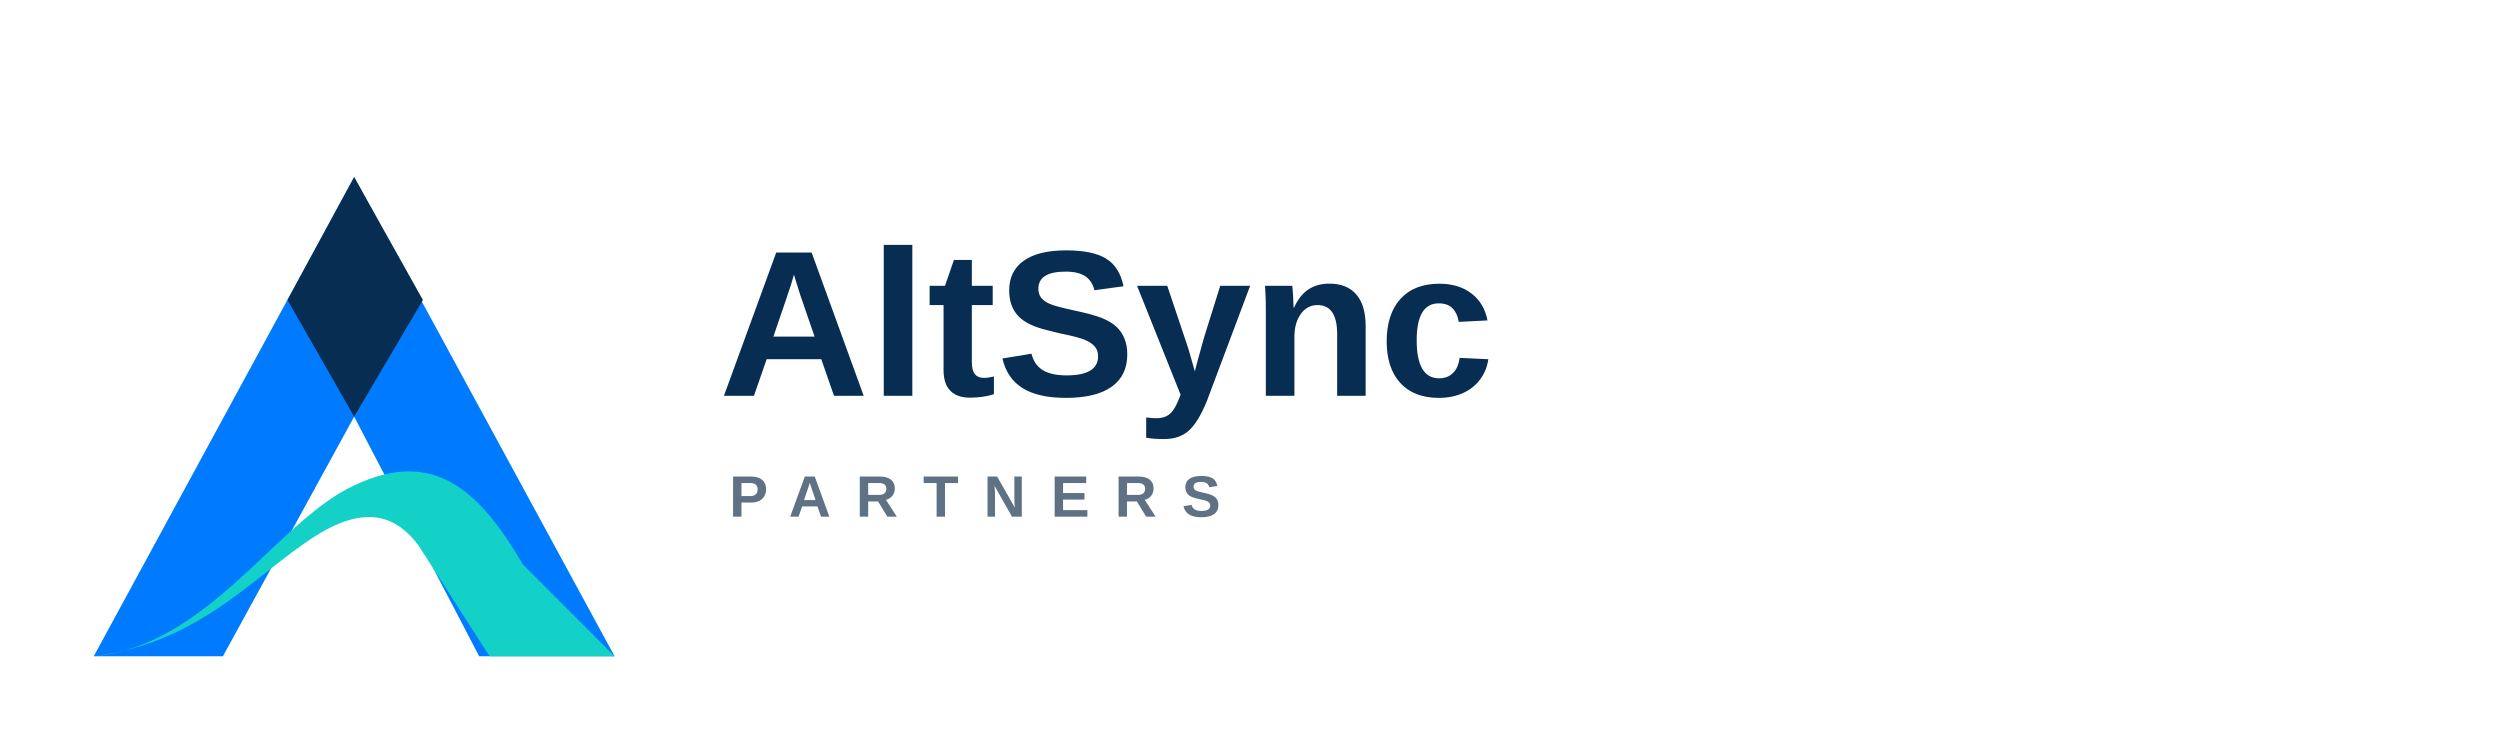
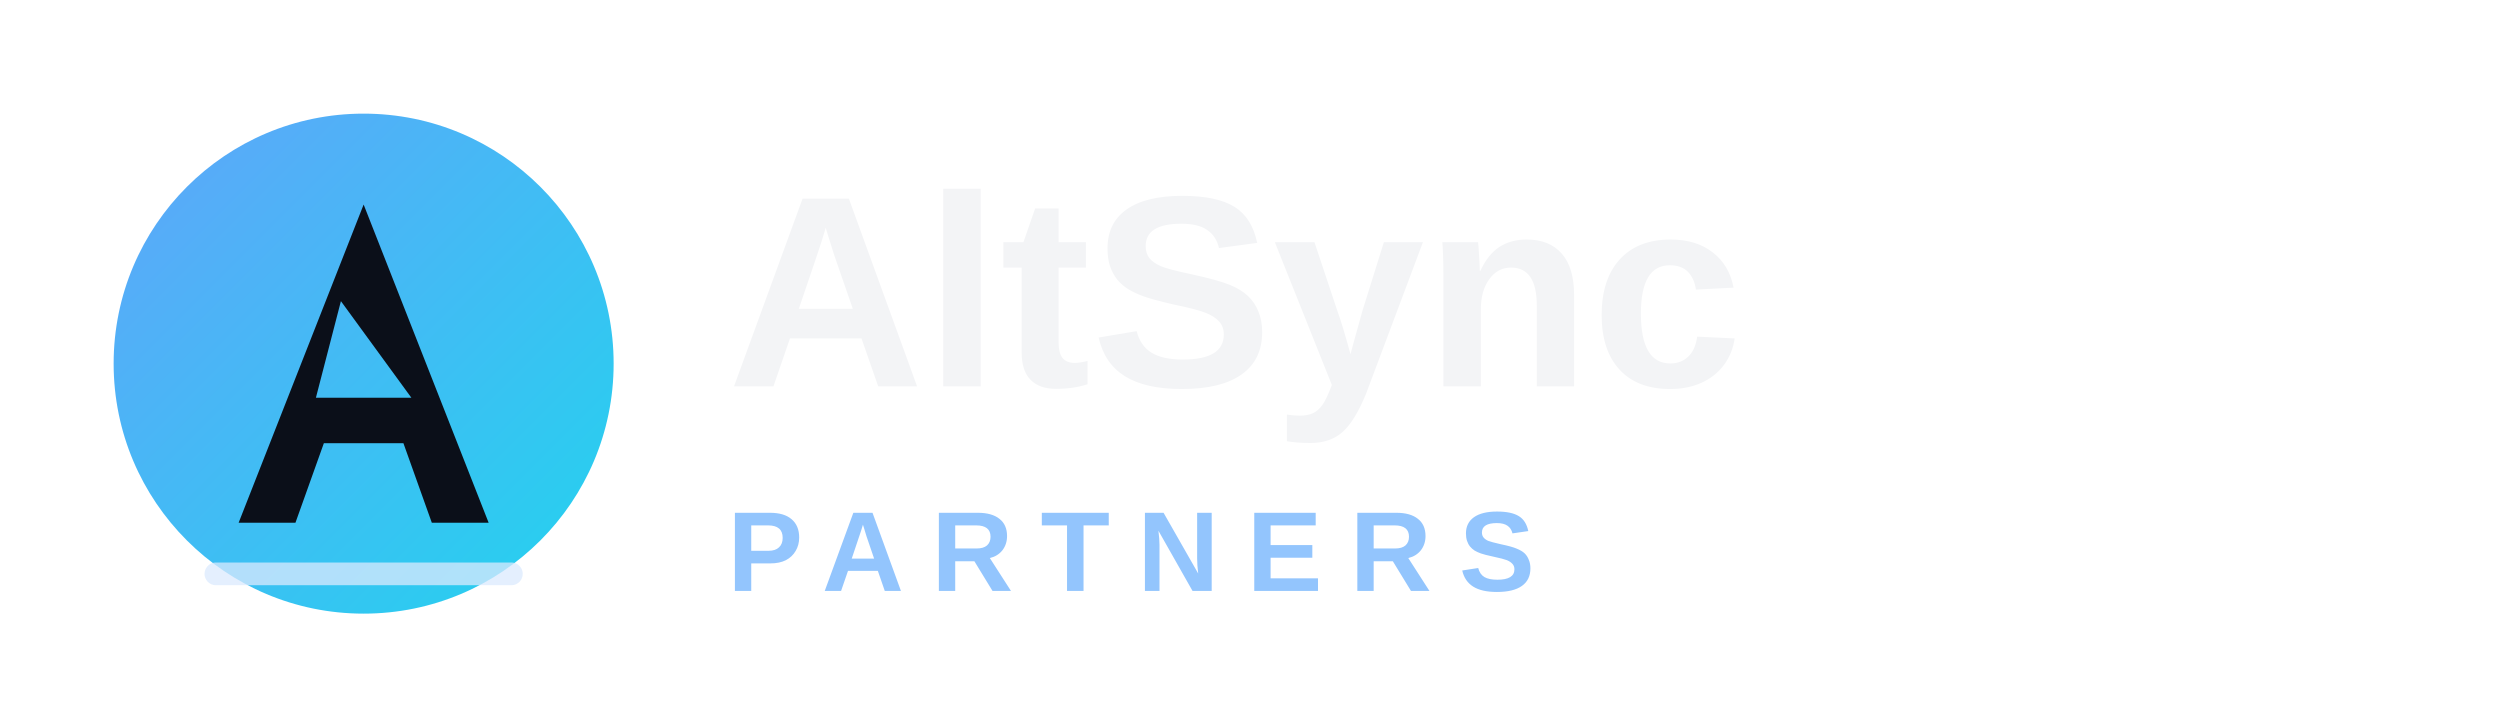
- <svg xmlns="http://www.w3.org/2000/svg" width="1200" height="360" viewBox="0 0 1200 360">
-   <g transform="translate(45,45)">
-     <path d="M0 270 L125 40 L250 270 L185 270 L125 155 L62 270 Z" fill="#007BFF" />
-     <path d="M0 270 C55 265 88 205 125 188 C163 170 185 190 206 226 L250 270                    L190 270 L156 217 C145 202 131 199 112 209 C81 226 55 263 0 270 Z" fill="#14D1C8" />
-     <path d="M125 40 L158 99 L125 155 L93 99 Z" fill="#082D52" />
+ <svg xmlns="http://www.w3.org/2000/svg" width="220" height="64" viewBox="0 0 220 64">
+   <defs>
+     <linearGradient id="brandGradient" x1="0%" y1="0%" x2="100%" y2="100%">
+       <stop offset="0%" stop-color="#60a5fa" />
+       <stop offset="100%" stop-color="#22d3ee" />
+     </linearGradient>
+   </defs>
+   <g transform="translate(8 8)">
+     <circle cx="24" cy="24" r="22" fill="url(#brandGradient)" />
+     <path d="M13 38L24 10L35 38H30L27.5 31H20.5L18 38H13ZM22 18.5L19.8 27H28.2L22 18.5Z" fill="#0b0f19" />
+     <path d="M11 42.5H37" stroke="#dbeafe" stroke-width="2" stroke-linecap="round" opacity="0.75" />
  </g>
-   <text x="345" y="190" font-family="Arial, Helvetica, sans-serif" font-size="100" font-weight="700" fill="#082D52">AltSync</text>
-   <text x="350" y="248" font-family="Arial, Helvetica, sans-serif" font-size="28" font-weight="600" letter-spacing="12" fill="#5F7185">PARTNERS</text>
+   <g transform="translate(64 14)">
+     <text x="0" y="20" font-family="Arial, sans-serif" font-weight="700" font-size="24" fill="#f3f4f6">AltSync</text>
+     <text x="0" y="38" font-family="Arial, sans-serif" font-weight="600" font-size="10" fill="#93c5fd" letter-spacing="2.4">PARTNERS</text>
+   </g>
</svg>
